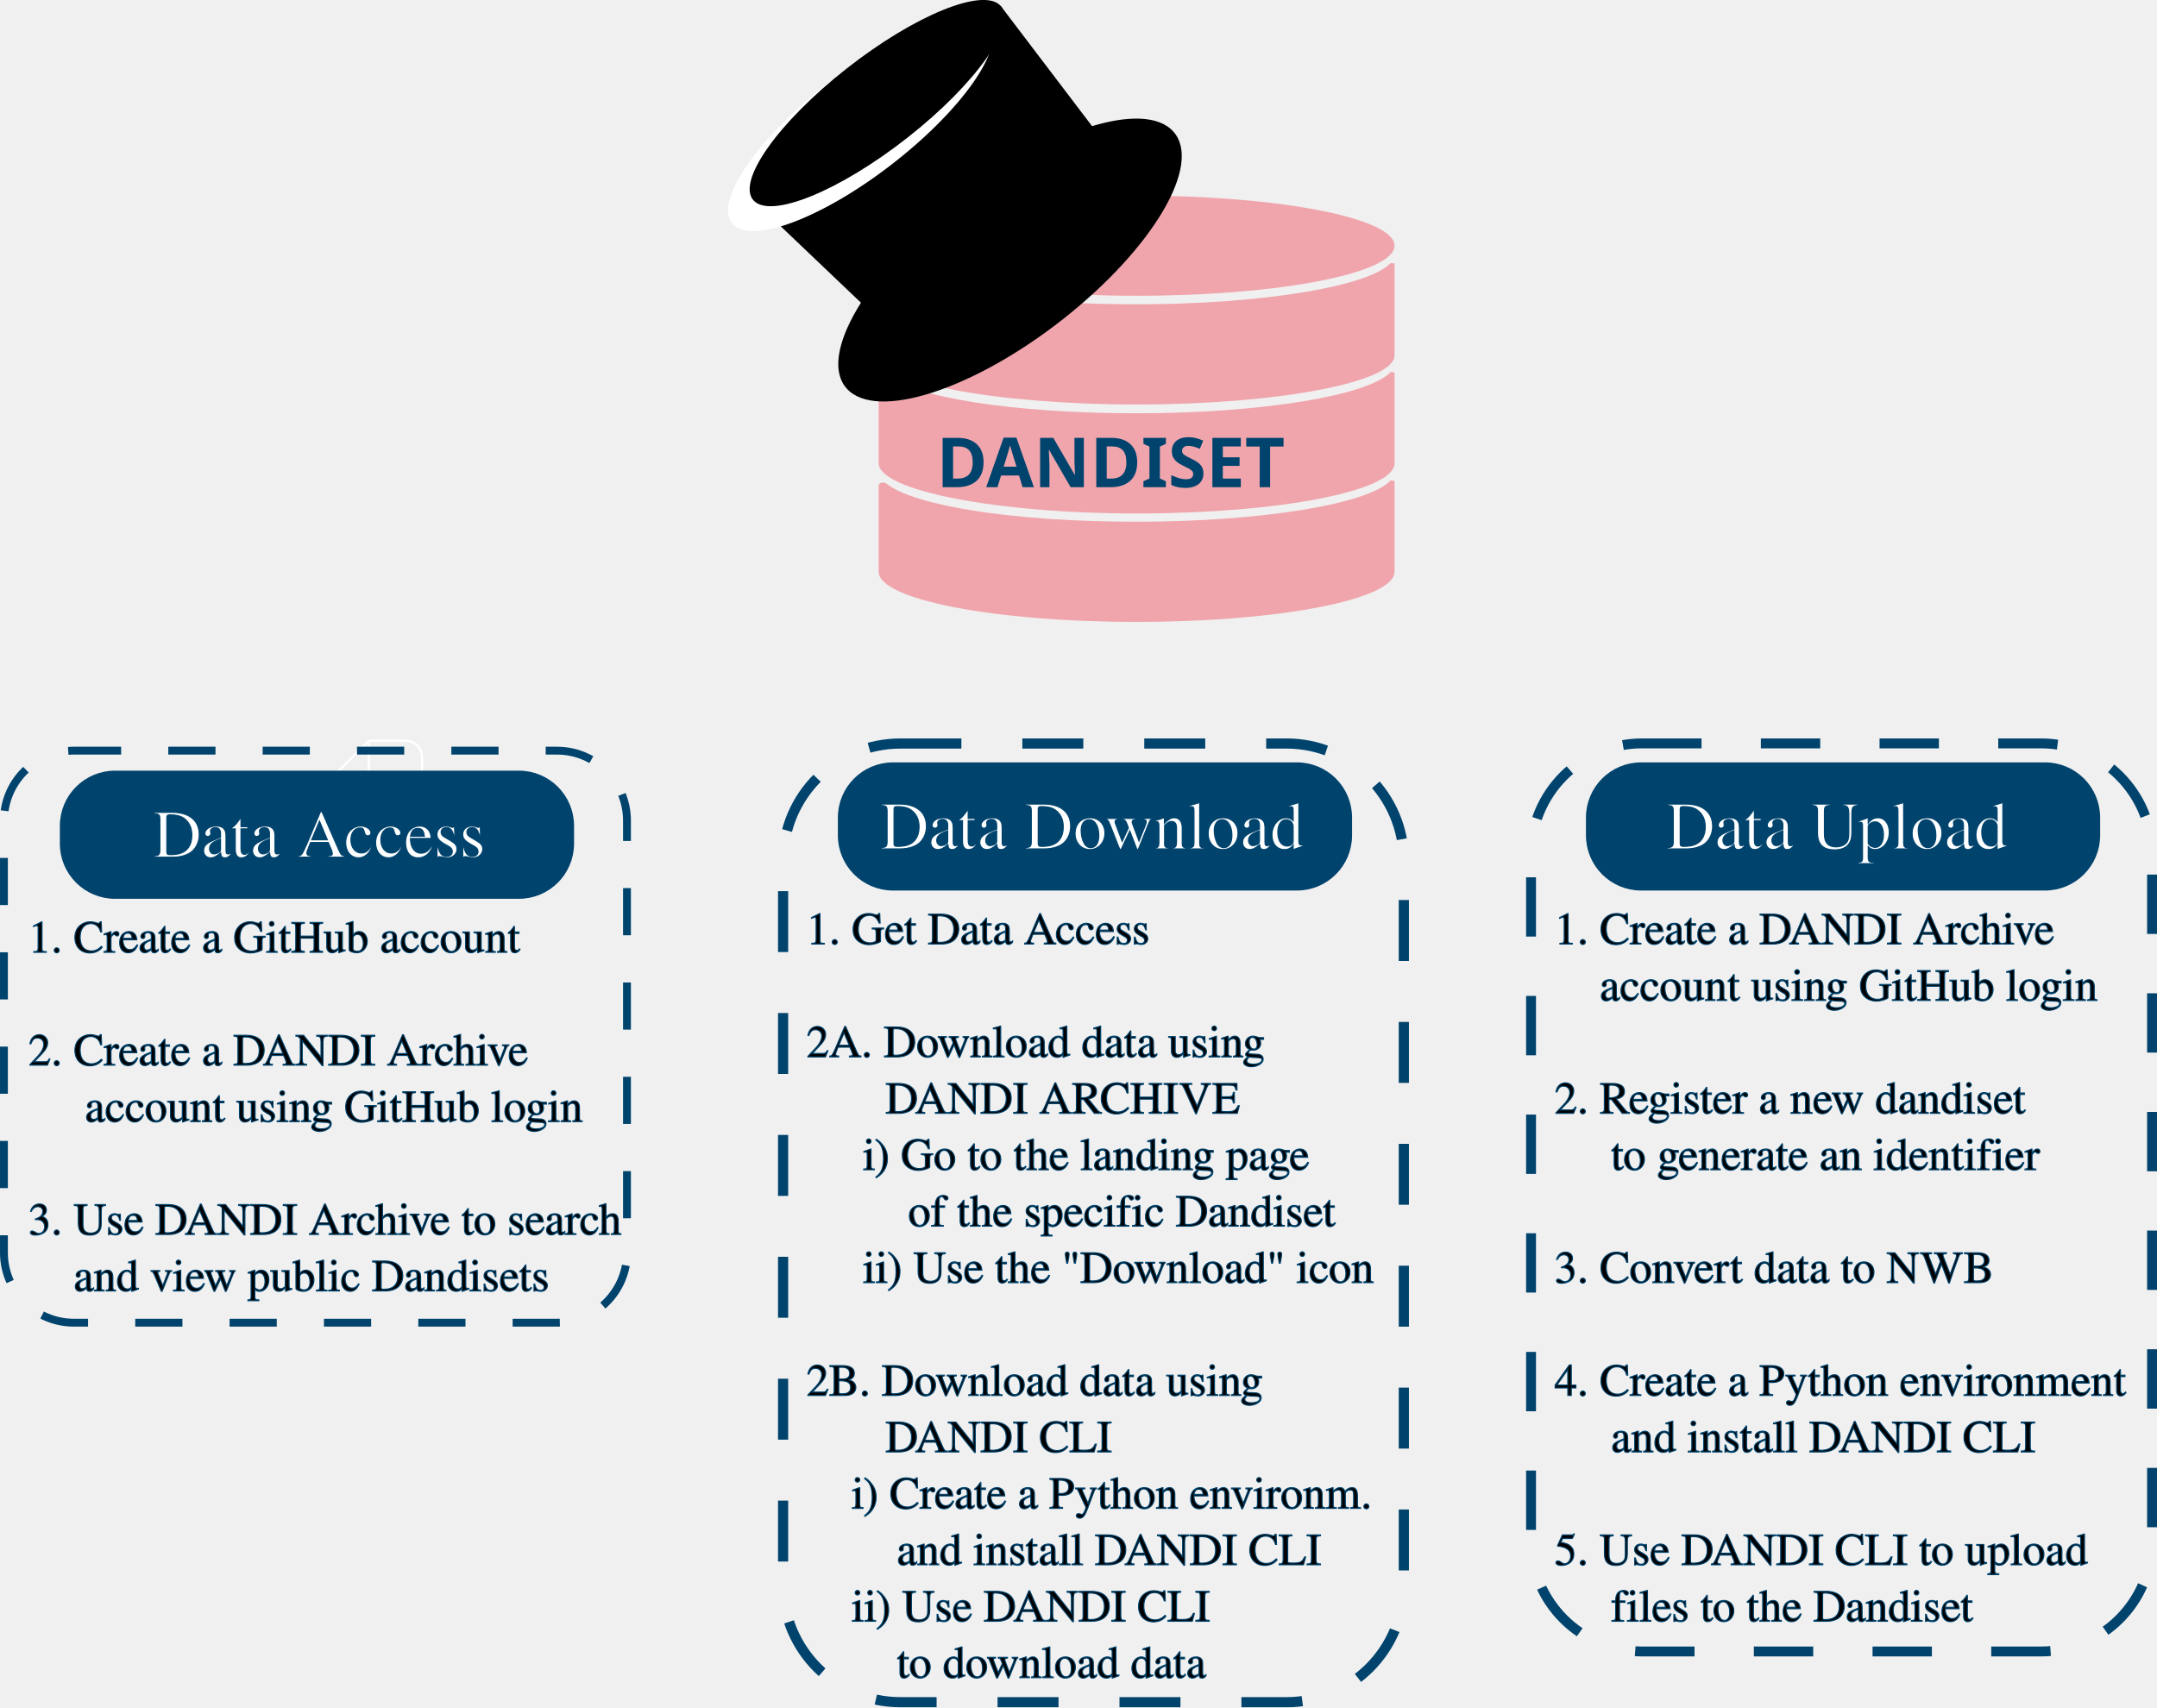
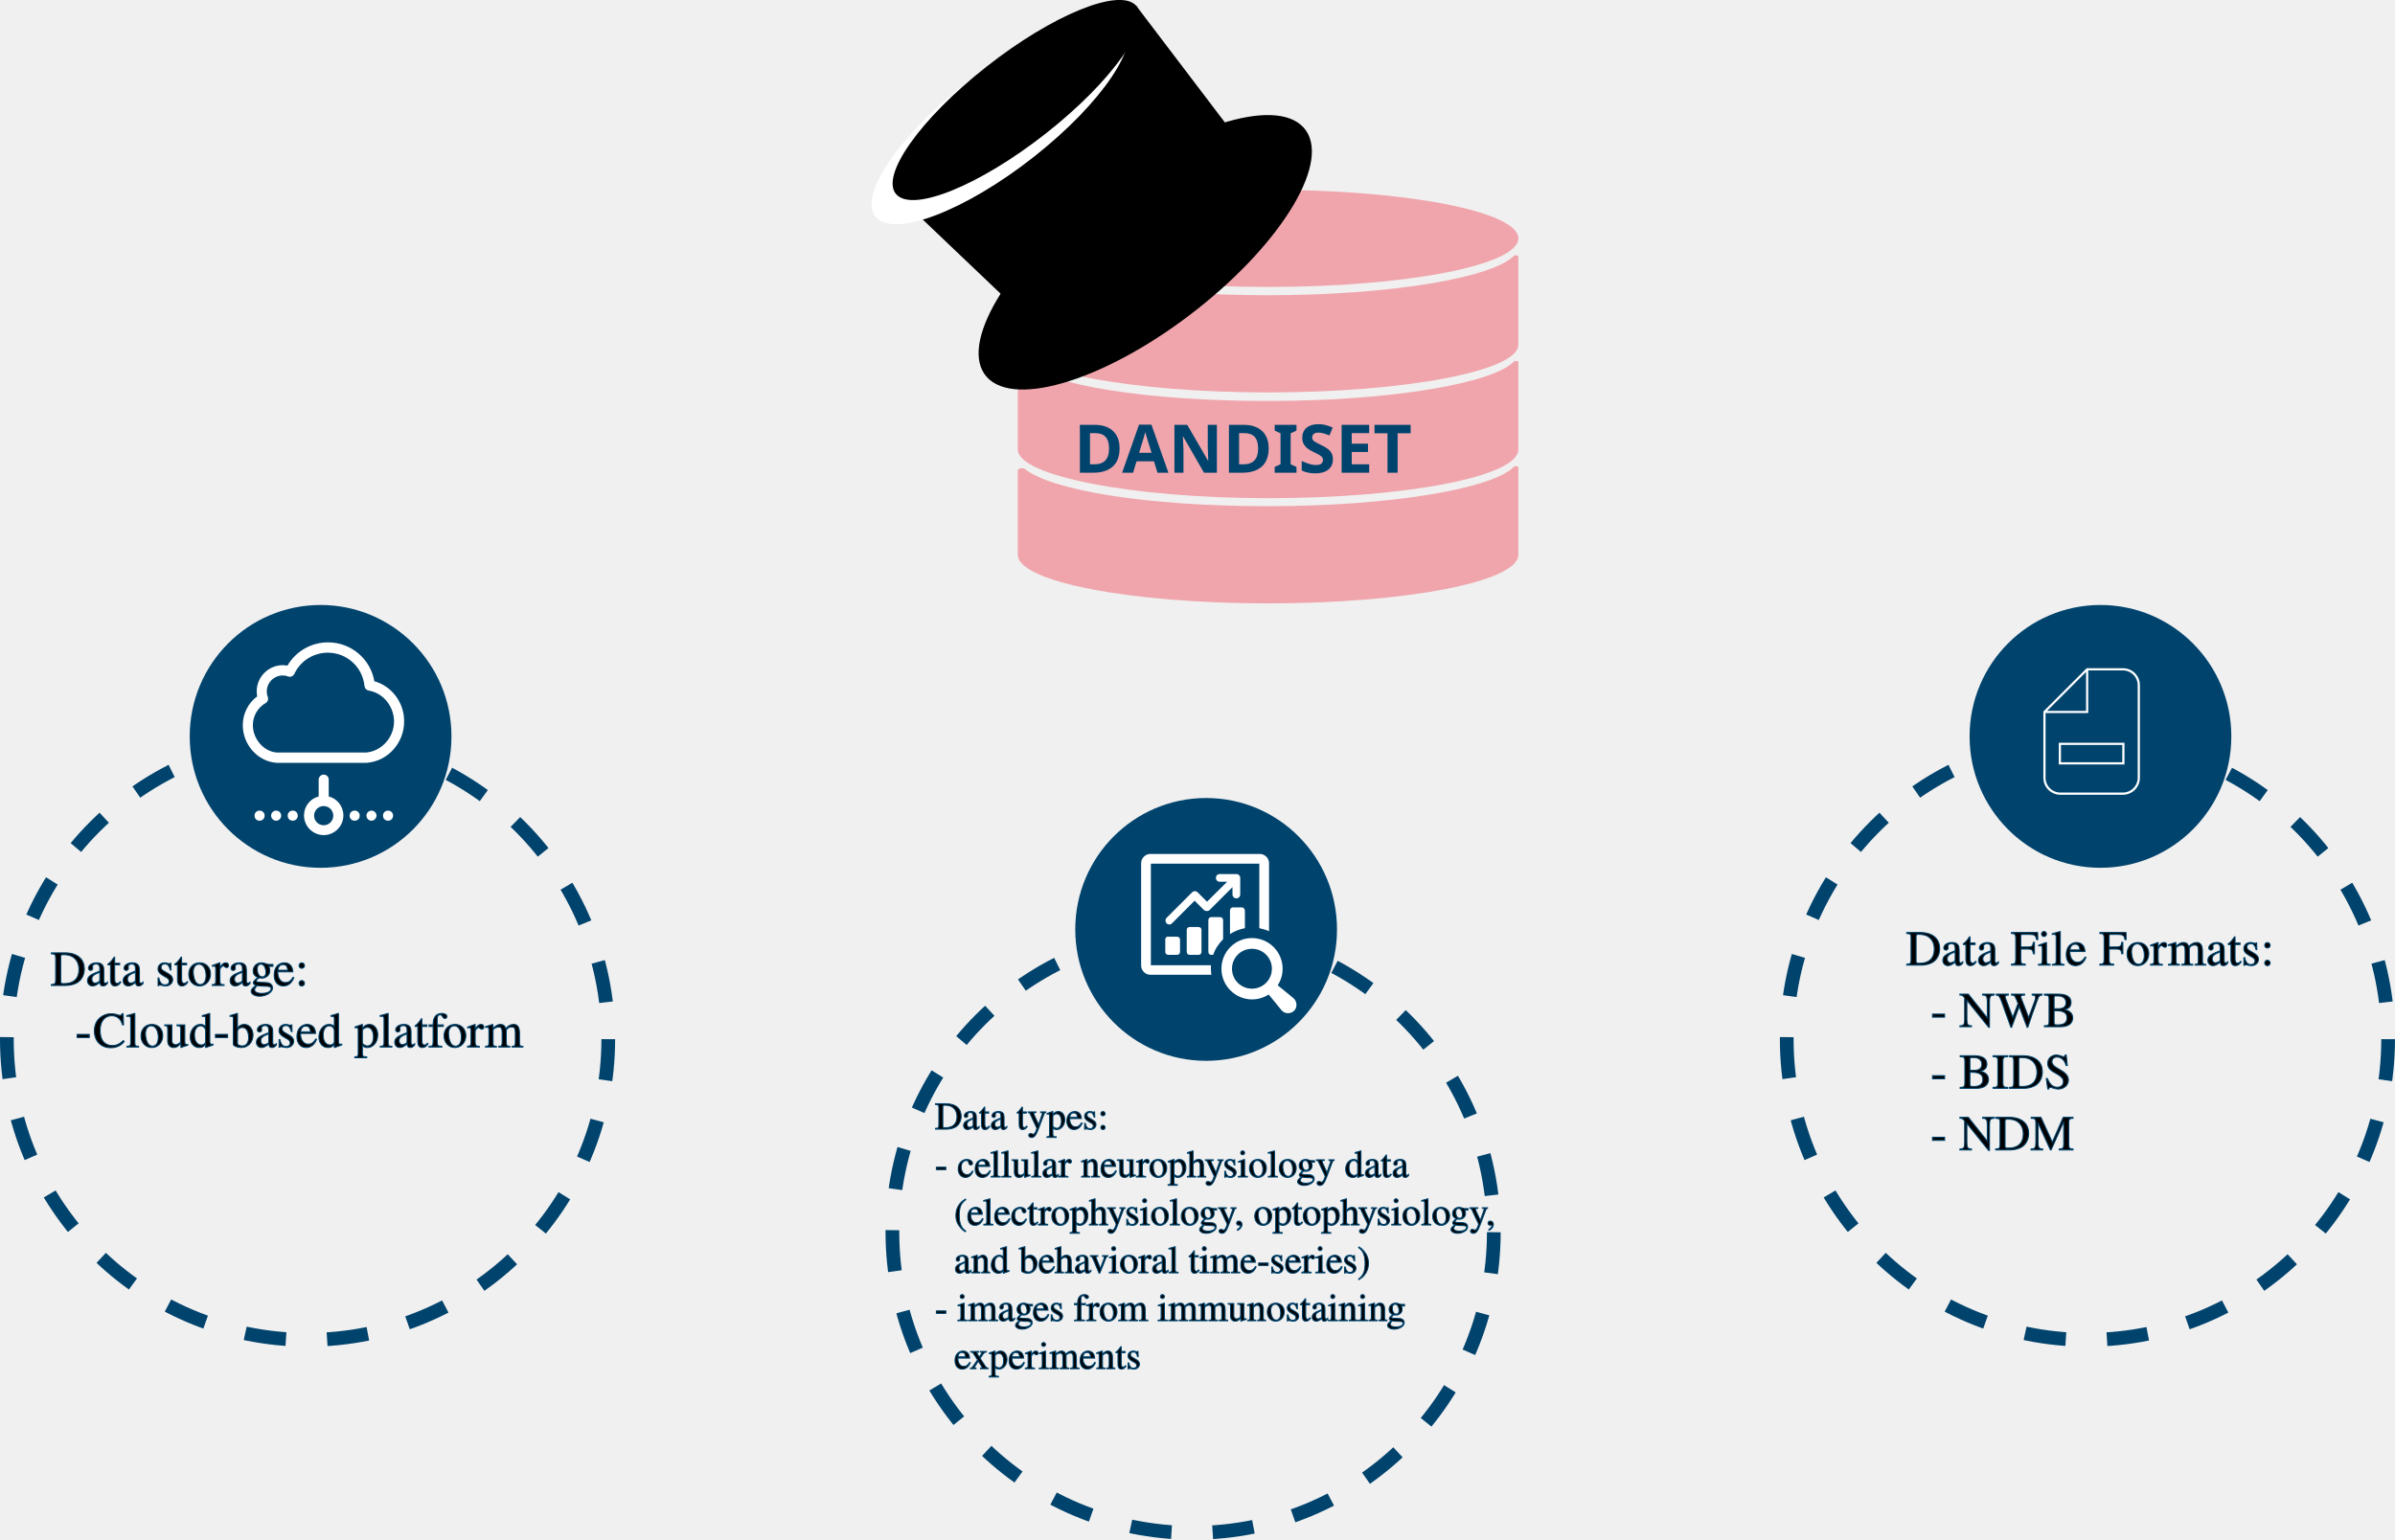
- <svg xmlns="http://www.w3.org/2000/svg" version="1.1" id="Layer_1" x="0px" y="0px" viewBox="0 0 2038.086 1613.481" xml:space="preserve" width="2038.086" height="1613.481">
+ <svg xmlns="http://www.w3.org/2000/svg" version="1.1" id="Layer_1" x="0px" y="0px" viewBox="0 0 2332.17 1499.147" xml:space="preserve" width="2332.17" height="1499.147">
  <defs id="defs87" />
  <style type="text/css" id="style69">
	.st0{fill:#D3868D;}
	.st1{fill:#F0A5AC;}
	.st2{fill:#A05A60;}
	.st3{fill:#FFFFFF;}
	.st4{fill:#00436D;}
</style>
-   <g id="g5477" transform="translate(-453.4889,-296.1819)">
+   <g id="g5477" transform="translate(-242.6316,-390.1819)">
    <g id="Artboard" transform="translate(-28352.599,-16002.462)">
      <path style="fill:#000000;fill-opacity:0;stroke-width:5.682" d="m 1838.193,845.764 c -119.129,-5.038 -222.248,-23.885 -248.106,-45.346 -5.518,-4.58 -7.593,-23.886 -7.593,-70.645 V 665.43 l 31.015,10.671 c 69.84,24.029 143.993,31.322 318.441,31.322 174.566,0 248.594,-7.292 318.619,-31.384 l 31.193,-10.732 -1.599,66.521 -1.599,66.521 -20.671,10.107 c -61.414,30.029 -232.406,45.229 -419.7,37.308 z" id="path2645" transform="translate(27770,16123)" />
      <path style="fill:#000000;fill-opacity:0;stroke-width:5.682" d="m 1775.689,1169.922 c -68.034,-5.963 -137.788,-19.818 -169.046,-33.577 l -24.149,-10.63 v -71.955 c 0,-66.392 0.769,-71.62 9.944,-67.62 60.241,26.261 174.02,39.498 339.512,39.498 165.492,0 279.271,-13.237 339.512,-39.498 9.175,-4 9.944,1.228 9.944,67.62 v 71.955 l -24.149,10.597 c -75.622,33.182 -304.333,49.145 -481.567,33.61 z" id="path2647" transform="translate(27770,16123)" />
      <path style="fill:#000000;fill-opacity:0;stroke-width:5.682" d="m 1775.689,1169.922 c -68.034,-5.963 -137.788,-19.818 -169.046,-33.577 l -24.149,-10.63 v -71.955 c 0,-66.392 0.769,-71.62 9.944,-67.62 60.241,26.261 174.02,39.498 339.512,39.498 165.492,0 279.271,-13.237 339.512,-39.498 9.175,-4 9.944,1.228 9.944,67.62 v 71.955 l -24.149,10.597 c -75.622,33.182 -304.333,49.145 -481.567,33.61 z" id="path2649" transform="translate(27770,16123)" />
      <path style="fill:#000000;fill-opacity:0;stroke-width:5.682" d="m 1775.689,1169.922 c -68.034,-5.963 -137.788,-19.818 -169.046,-33.577 l -24.149,-10.63 v -71.955 c 0,-66.392 0.769,-71.62 9.944,-67.62 60.241,26.261 174.02,39.498 339.512,39.498 165.492,0 279.271,-13.237 339.512,-39.498 9.175,-4 9.944,1.228 9.944,67.62 v 71.955 l -24.149,10.597 c -75.622,33.182 -304.333,49.145 -481.567,33.61 z" id="path2651" transform="translate(27770,16123)" />
      <path style="fill:#000000;fill-opacity:0;stroke-width:5.682" d="m 1838.193,845.764 c -119.129,-5.038 -222.248,-23.885 -248.106,-45.346 -5.518,-4.58 -7.593,-23.886 -7.593,-70.645 V 665.43 l 31.015,10.671 c 69.84,24.029 143.993,31.322 318.441,31.322 174.566,0 248.594,-7.292 318.619,-31.384 l 31.193,-10.732 -1.599,66.521 -1.599,66.521 -20.671,10.107 c -61.414,30.029 -232.406,45.229 -419.7,37.308 z" id="path2653" transform="translate(27770,16123)" />
      <path style="fill:#000000;fill-opacity:0;stroke-width:5.682" d="m 1838.193,692.69 c -127.954,-5.844 -231.892,-25.92 -250.542,-48.393 -6.43,-7.748 -5.906,-10.336 3.482,-17.201 64.398,-47.089 421.519,-63.108 599.357,-26.884 47.417,9.658 90.915,26.76 90.915,35.744 0,37.993 -224.46,66.726 -443.212,56.734 z" id="path2655" transform="translate(27770,16123)" />
      <path style="fill:#000000;fill-opacity:0;stroke-width:5.682" d="m 1838.193,845.764 c -119.129,-5.038 -222.248,-23.885 -248.106,-45.346 -5.518,-4.58 -7.593,-23.886 -7.593,-70.645 V 665.43 l 31.015,10.671 c 69.84,24.029 143.993,31.322 318.441,31.322 174.566,0 248.594,-7.292 318.619,-31.384 l 31.193,-10.732 -1.599,66.521 -1.599,66.521 -20.671,10.107 c -61.414,30.029 -232.406,45.229 -419.7,37.308 z" id="path2657" transform="translate(27770,16123)" />
+       <text xml:space="preserve" style="fill:#000000;fill-opacity:0" x="30803.533" y="17051.141" id="text5691">
+         <tspan id="tspan5689" x="30803.533" y="17051.141">Dan</tspan>
+       </text>
+       <text xml:space="preserve" style="fill:#000000;fill-opacity:0" x="30818.068" y="17243.678" id="text5699">
+         <tspan id="tspan5697" x="30818.068" y="17243.678">DanDi</tspan>
+       </text>
      <text xml:space="preserve" style="font-style:normal;font-variant:normal;font-weight:normal;font-stretch:normal;font-size:53.333px;font-family:sans-serif;-inkscape-font-specification:'sans-serif, Normal';font-variant-ligatures:normal;font-variant-caps:normal;font-variant-numeric:normal;font-variant-east-asian:normal;fill:#000000;fill-opacity:0" x="30540.986" y="16720.615" id="text5757">
        <tspan id="tspan5755" x="30540.986" y="16720.615">rrrrrr</tspan>
      </text>
-       <g id="g6481" transform="matrix(0.6122287,0,0,0.6122287,11688.693,6266.058)">
+       <g id="g6481" transform="matrix(0.6122287,0,0,0.6122287,11638.693,6360.058)">
        <g id="g4562" transform="matrix(66.34534,0,0,41.13056,29116.206,16647.773)" style="fill:#f0a5ac;fill-opacity:1">
          <ellipse cx="9" cy="2.88" rx="6" ry="1.88" id="ellipse4544" style="fill:#f0a5ac;fill-opacity:1" />
          <path d="M 14.91,3.53 C 14.41,4.41 11.91,5.08 9,5.08 6.09,5.08 3.81,4.47 3.17,3.64 A 0.1,0.1 0 0 0 3,3.7 V 7 C 3,8 5.69,8.84 9,8.84 12.31,8.84 15,8 15,7 V 3.55 Z" id="path4546" style="fill:#f0a5ac;fill-opacity:1" />
          <path d="M 14.91,7.62 C 14.41,8.5 11.91,9.17 9,9.17 6.09,9.17 3.81,8.56 3.17,7.73 A 0.1,0.1 0 0 0 3,7.79 v 3.26 c 0,1 2.69,1.88 6,1.88 3.31,0 6,-0.84 6,-1.88 V 7.64 Z" id="path4548" style="fill:#f0a5ac;fill-opacity:1" />
          <path d="m 14.91,11.69 c -0.5,0.88 -3,1.55 -5.91,1.55 -2.91,0 -5.19,-0.61 -5.83,-1.44 A 0.1,0.1 0 0 0 3,11.86 v 3.26 C 3,16.16 5.69,17 9,17 c 3.31,0 6,-0.84 6,-1.88 v -3.41 z" id="path4550" style="fill:#f0a5ac;fill-opacity:1" />
        </g>
        <g id="g5586" transform="matrix(0.8951786,0,0,0.8391935,1267.825,2990.173)" style="image-rendering:auto">
          <g id="Group-5" transform="rotate(-40,37930.149,-34399.639)">
            <ellipse id="Oval-2" transform="rotate(179.9999,368.3628,451.6143)" cx="368.4" cy="451.6" rx="367.6" ry="142" />
-             <polygon id="Rectangle-5" points="100.1,83.1 656.5,83.1 628.7,433.2 127.9,433.2 " />
+             <polygon id="Rectangle-5" points="628.7,433.2 127.9,433.2 100.1,83.1 656.5,83.1 " />
            <ellipse id="Oval-2-Copy-3" transform="rotate(179.9999,332.5004,93.29033)" class="st3" cx="332.5" cy="93.3" rx="287.9" ry="92.5" />
            <ellipse id="Oval-2-Copy-2" transform="rotate(179.9999,378.2982,83.11207)" cx="378.3" cy="83.1" rx="278.2" ry="82.4" />
          </g>
        </g>
        <text xml:space="preserve" style="font-style:normal;font-variant:normal;font-weight:bold;font-stretch:normal;font-size:106.667px;font-family:sans-serif;-inkscape-font-specification:'sans-serif, Bold';font-variant-ligatures:normal;font-variant-caps:normal;font-variant-numeric:normal;font-variant-east-asian:normal;white-space:pre;inline-size:790.232;display:inline;fill:#00436d;fill-opacity:1" x="29393.07" y="17291.744" id="text5753" transform="translate(11.30949,-152.6781)">
-           <tspan x="29393.07" y="17291.744" id="tspan23438">DANDISET</tspan>
+           <tspan x="29393.07" y="17291.744" id="tspan20635">DANDISET</tspan>
        </text>
      </g>
      <text xml:space="preserve" style="font-style:normal;font-variant:normal;font-weight:normal;font-stretch:normal;font-size:48px;font-family:sans-serif;-inkscape-font-specification:'sans-serif, Normal';font-variant-ligatures:normal;font-variant-caps:normal;font-variant-numeric:normal;font-variant-east-asian:normal;fill:#ffffff;fill-opacity:1;stroke:#00436d;stroke-width:11.721;stroke-dasharray:none;stroke-dashoffset:0;stroke-opacity:1" x="28226.016" y="16847.852" id="text11912">
        <tspan id="tspan11910" x="28226.016" y="16847.852" />
      </text>
-       <g id="g23285">
-         <g id="g22654" transform="translate(1430.651,-33.92847)">
-           <text xml:space="preserve" style="font-style:normal;font-variant:normal;font-weight:normal;font-stretch:normal;font-size:42.667px;font-family:Times;-inkscape-font-specification:'Times, Normal';font-variant-ligatures:normal;font-variant-caps:normal;font-variant-numeric:normal;font-variant-east-asian:normal;fill:#000000;fill-opacity:1;stroke:#00436d;stroke-width:1;stroke-dasharray:none;stroke-dashoffset:0;stroke-opacity:1" x="28844.311" y="17224.752" id="text18409">
-             <tspan id="tspan23088" x="28844.311" y="17224.752">1. Create a DANDI Archive </tspan>
-             <tspan id="tspan23090" x="28844.311" y="17278.086">    account using GitHub login</tspan>
-             <tspan id="tspan23092" x="28844.311" y="17331.418" />
-             <tspan id="tspan23094" x="28844.311" y="17384.752">2. Register a new dandiset </tspan>
-             <tspan id="tspan23096" x="28844.311" y="17438.086">     to generate an identifier</tspan>
-             <tspan id="tspan23098" x="28844.311" y="17491.418" />
-             <tspan id="tspan23100" x="28844.311" y="17544.752">3. Convert data to NWB</tspan>
-             <tspan id="tspan23102" x="28844.311" y="17598.086" />
-             <tspan id="tspan23104" x="28844.311" y="17651.418">4. Create a Python environment </tspan>
-             <tspan id="tspan23106" x="28844.311" y="17704.752">     and install DANDI CLI </tspan>
-             <tspan id="tspan23108" x="28844.311" y="17758.086" />
-             <tspan id="tspan23110" x="28844.311" y="17811.42">5. Use DANDI CLI to upload</tspan>
-             <tspan id="tspan23112" x="28844.311" y="17864.752">     files to the Dandiset</tspan>
-           </text>
-           <rect style="fill:none;fill-opacity:1;stroke:#00436d;stroke-width:9.345;stroke-linejoin:round;stroke-dasharray:56.071, 56.071;stroke-dashoffset:0;stroke-opacity:1;paint-order:stroke fill markers" id="rect21052" width="586.771" height="858.2" x="28822.08" y="17035.117" ry="105.012" />
-           <rect style="fill:#00436d;fill-opacity:1;stroke:#00436d;stroke-width:8.841;stroke-linejoin:round;stroke-dasharray:none;stroke-dashoffset:0;stroke-opacity:1;paint-order:normal" id="rect21973" width="477.01" height="112.279" x="28878.375" y="17057.484" ry="47.719" />
-           <text xml:space="preserve" style="font-style:normal;font-variant:normal;font-weight:normal;font-stretch:normal;font-size:64px;font-family:Times;-inkscape-font-specification:'Times, Normal';font-variant-ligatures:normal;font-variant-caps:normal;font-variant-numeric:normal;font-variant-east-asian:normal;fill:#ffffff;fill-opacity:1;stroke:#00436d;stroke-width:1;stroke-dasharray:none;stroke-dashoffset:0;stroke-opacity:1" x="28949.82" y="17134.828" id="text22321">
-             <tspan id="tspan22323" x="28949.82" y="17134.828">Data Upload</tspan>
-             <tspan id="tspan22325" x="28949.82" y="17214.828" />
-             <tspan id="tspan22327" x="28949.82" y="17294.828" />
-           </text>
+       <g id="g18581" transform="translate(149.8508,-97.54436)">
+         <g id="g11070" transform="translate(0,5.654745)">
+           <ellipse style="fill:#000000;fill-opacity:0;stroke:#00436d;stroke-width:13.363;stroke-dasharray:40.088, 40.088;stroke-dashoffset:0;stroke-opacity:1" id="path6483" cx="28744.875" cy="17496.781" rx="292.814" ry="292.822" />
+           <ellipse style="fill:#00436d;fill-opacity:1;stroke:#00436d;stroke-width:12.381;stroke-dasharray:none;stroke-dashoffset:0;stroke-opacity:1" id="path9510" cx="28757.562" cy="17201.822" rx="121.247" ry="121.804" />
+         </g>
+         <path d="m 28809.914,17153.76 c -3.741,-21.743 -22.679,-37.875 -45.124,-37.875 -16.366,0 -31.329,8.65 -39.512,22.678 -1.403,-0.233 -3.039,-0.467 -4.441,-0.467 -14.029,0 -25.484,11.456 -25.484,25.484 0,1.637 0.233,3.273 0.467,4.91 -8.884,6.546 -14.028,17.067 -14.028,28.055 0,19.172 14.729,35.537 33.199,36.707 0,0 0.234,0 0.234,0 h 86.74 c 0,0 0.233,0 0.233,0 20.575,-1.403 36.706,-19.172 36.706,-40.213 0.234,-18.471 -12.157,-34.603 -28.99,-39.279 z m -8.184,69.439 h -86.505 c -12.859,-0.702 -23.613,-13.093 -23.613,-26.654 0,-8.884 4.676,-17.067 12.391,-21.509 2.104,-1.169 3.039,-3.741 2.104,-6.079 -0.701,-1.637 -0.935,-3.507 -0.935,-5.377 0,-8.417 7.014,-15.431 15.43,-15.431 1.871,0 3.508,0.234 5.144,0.935 2.338,0.935 5.144,-0.233 6.313,-2.571 5.845,-12.626 18.703,-20.575 32.497,-20.575 18.704,0 33.901,14.028 35.771,32.498 0.235,2.338 1.871,3.975 4.209,4.443 14.028,2.338 24.549,15.43 24.549,30.16 0,15.43 -12.158,28.99 -27.355,30.16 z m -41.148,21.509 c -2.806,0 -4.909,2.338 -4.909,4.91 v 16.365 c -8.184,2.105 -14.263,9.586 -14.263,18.47 0,10.522 8.651,19.172 19.172,19.172 10.521,0 19.172,-8.65 19.172,-19.172 0,-8.884 -6.079,-16.365 -14.262,-18.47 v -16.365 c 0,-2.806 -2.104,-4.91 -4.91,-4.91 z m 9.352,39.979 c 0,5.144 -4.208,9.353 -9.352,9.353 -5.144,0 -9.352,-4.209 -9.352,-9.353 0,-5.143 4.208,-9.352 9.352,-9.352 5.144,0 9.352,4.209 9.352,9.352 z m -39.512,4.91 c -1.403,0 -2.571,-0.468 -3.507,-1.403 -0.935,-0.935 -1.402,-2.104 -1.402,-3.507 0,-1.402 0.467,-2.572 1.402,-3.507 0.936,-0.935 2.104,-1.402 3.507,-1.402 1.403,0 2.572,0.467 3.507,1.402 0.935,0.935 1.403,2.105 1.403,3.507 0,1.403 -0.468,2.572 -1.403,3.507 -0.935,0.935 -2.104,1.403 -3.507,1.403 z m -16.132,0 c -2.806,0 -4.91,-2.338 -4.91,-4.91 0,-2.805 2.338,-4.909 4.91,-4.909 2.806,0 4.909,2.337 4.909,4.909 0,2.572 -2.103,4.91 -4.909,4.91 z m -19.639,-1.403 c -0.936,-0.935 -1.403,-2.104 -1.403,-3.507 0,-1.402 0.467,-2.572 1.403,-3.507 0.935,-0.935 2.104,-1.402 3.507,-1.402 1.403,0 2.572,0.467 3.507,1.402 0.935,0.935 1.403,2.105 1.403,3.507 0,1.403 -0.468,2.572 -1.403,3.507 -0.935,0.935 -2.104,1.403 -3.507,1.403 -1.403,0 -2.805,-0.468 -3.507,-1.403 z m 128.589,1.403 c -1.403,0 -2.572,-0.468 -3.507,-1.403 -0.935,-0.935 -1.403,-2.104 -1.403,-3.507 0,-1.402 0.468,-2.572 1.403,-3.507 0.935,-0.935 2.104,-1.402 3.507,-1.402 1.403,0 2.571,0.467 3.507,1.402 0.935,0.935 1.403,2.105 1.403,3.507 0,1.403 -0.468,2.572 -1.403,3.507 -0.936,0.935 -2.104,1.403 -3.507,1.403 z m -16.132,0 c -2.805,0 -4.91,-2.338 -4.91,-4.91 0,-2.805 2.338,-4.909 4.91,-4.909 2.806,0 4.91,2.337 4.91,4.909 0,2.572 -2.338,4.91 -4.91,4.91 z m -16.366,0 c -1.403,0 -2.572,-0.468 -3.507,-1.403 -0.935,-0.935 -1.403,-2.104 -1.403,-3.507 0,-1.402 0.468,-2.572 1.403,-3.507 0.935,-0.935 2.104,-1.402 3.507,-1.402 1.403,0 2.572,0.467 3.507,1.402 0.935,0.935 1.402,2.105 1.402,3.507 0,1.403 -0.467,2.572 -1.402,3.507 -0.935,0.935 -2.104,1.403 -3.507,1.403 z" id="path10675" style="fill:#ffffff;stroke-width:2.338" />
+         <text xml:space="preserve" style="font-style:normal;font-variant:normal;font-weight:normal;font-stretch:normal;font-size:48px;font-family:Times;-inkscape-font-specification:'Times, Normal';font-variant-ligatures:normal;font-variant-caps:normal;font-variant-numeric:normal;font-variant-east-asian:normal;fill:#000000;fill-opacity:1;stroke:#00436d;stroke-width:1;stroke-dasharray:none;stroke-dashoffset:0;stroke-opacity:1" x="28494.615" y="17450.08" id="text12799">
+           <tspan id="tspan18455" x="28494.615" y="17450.08">Data storage: </tspan>
+           <tspan id="tspan18457" x="28494.615" y="17510.08">  -Cloud-based platform</tspan>
+         </text>
+       </g>
+       <g id="g18558" transform="translate(-644.6739,115.9223)">
+         <g id="g11076" transform="translate(1656.84,-19.79161)">
+           <ellipse style="fill:#000000;fill-opacity:0;stroke:#00436d;stroke-width:13.363;stroke-dasharray:40.088, 40.088;stroke-dashoffset:0;stroke-opacity:1" id="ellipse11072" cx="28744.875" cy="17496.781" rx="292.814" ry="292.822" />
+           <ellipse style="fill:#00436d;fill-opacity:1;stroke:#00436d;stroke-width:12.381;stroke-dasharray:none;stroke-dashoffset:0;stroke-opacity:1" id="ellipse11074" cx="28757.562" cy="17201.822" rx="121.247" ry="121.804" />
+         </g>
+         <text xml:space="preserve" style="font-style:normal;font-variant:normal;font-weight:normal;font-stretch:normal;font-size:37.333px;font-family:Times;-inkscape-font-specification:'Times, Normal';font-variant-ligatures:normal;font-variant-caps:normal;font-variant-numeric:normal;font-variant-east-asian:normal;fill:#000000;fill-opacity:1;stroke:#00436d;stroke-width:1;stroke-dasharray:none;stroke-dashoffset:0;stroke-opacity:1" x="30150.283" y="17376.568" id="text18226">
+           <tspan id="tspan18443" x="30150.283" y="17376.568">Data types:</tspan>
+           <tspan id="tspan18445" x="30150.283" y="17423.234">- cellular neurophysiology data </tspan>
+           <tspan id="tspan18447" x="30150.283" y="17469.902">  (electrophysiology, optophysiology, </tspan>
+           <tspan id="tspan18449" x="30150.283" y="17516.568">  and behavioral time-series)</tspan>
+           <tspan id="tspan18451" x="30150.283" y="17563.234">- images from immunostaining </tspan>
+           <tspan id="tspan18453" x="30150.283" y="17609.902">  experiments</tspan>
+         </text>
+         <g id="g18324" transform="matrix(1.63237,0,0,1.63237,30345.069,17104.432)" style="fill:#ffffff">
+           <path d="m 19.8,51.8 c -1,0 -1.7,0.8 -1.7,1.7 V 61 c 0,1 0.8,1.7 1.7,1.7 h 5.4 c 1,0 1.7,-0.8 1.7,-1.7 v -7.4 c 0,-1 -0.8,-1.7 -1.7,-1.7 h -5.4 z" id="path18310" style="fill:#ffffff" />
+           <path d="m 32.6,46.1 c -1,0 -1.7,0.8 -1.7,1.7 V 61 c 0,1 0.8,1.7 1.7,1.7 H 38 c 1,0 1.7,-0.8 1.7,-1.7 V 47.8 c 0,-1 -0.8,-1.7 -1.7,-1.7 z" id="path18312" style="fill:#ffffff" />
+           <path d="M 44.6,35.9 58.2,22.3 v 4.4 c 0,1.3 1,2.3 2.3,2.3 1.3,0 2.3,-1 2.3,-2.3 v -9.9 c 0,-1.3 -1,-2.3 -2.3,-2.3 h -9.9 c -1.3,0 -2.3,1 -2.3,2.3 0,1.3 1,2.3 2.3,2.3 H 55 L 43,31 37.4,25.4 c -0.9,-0.9 -2.4,-0.9 -3.3,0 L 18.9,40.6 c -0.9,0.9 -0.9,2.4 0,3.3 0.5,0.5 1,0.7 1.6,0.7 0.6,0 1.2,-0.2 1.6,-0.7 L 35.6,30.4 41.2,36 c 1,0.8 2.5,0.8 3.4,-0.1 z" id="path18314" style="fill:#ffffff" />
+           <path d="m 52.6,42 c 0,-1 -0.8,-1.8 -1.7,-1.8 h -5.4 c -1,0 -1.7,0.8 -1.7,1.8 v 19 c 0,1 0.8,1.7 1.7,1.7 h 1.2 C 47.9,59.1 50,56 52.6,53.4 Z" id="path18316" style="fill:#ffffff" />
+           <path d="m 65.5,36.2 c 0,-1 -0.8,-1.8 -1.7,-1.8 h -5.4 c -1,0 -1.7,0.8 -1.7,1.8 v 14.1 c 2.7,-1.7 5.7,-2.9 8.9,-3.5 V 36.2 Z" id="path18318" style="fill:#ffffff" />
+           <path d="M 45.4,68.9 H 9.5 V 8.3 h 64.7 v 38.5 c 2,0.4 4,1 5.8,1.8 V 8 C 80,5 77.5,2.5 74.5,2.5 H 9.2 C 6.2,2.5 3.7,5 3.7,8 v 61.1 c 0,3 2.5,5.5 5.5,5.5 h 36.4 c -0.2,-1.2 -0.3,-2.4 -0.3,-3.7 0,-0.6 0,-1.3 0.1,-2 z" id="path18320" style="fill:#ffffff" />
+           <path d="M 94.5,88.5 85.2,80.9 C 87,78 88.1,74.7 88.1,71 88.1,60.9 79.9,52.7 69.8,52.7 59.7,52.7 51.6,60.9 51.6,71 c 0,10.1 8.2,18.3 18.3,18.3 3.6,0 7,-1.1 9.9,-2.9 l 7.6,9.3 c 0.2,0.3 0.5,0.5 0.7,0.7 2.2,1.8 5.4,1.4 7.2,-0.7 1.7,-2.2 1.3,-5.4 -0.8,-7.2 z M 57.9,71 c 0,-6.6 5.3,-11.9 11.9,-11.9 6.6,0 11.9,5.3 11.9,11.9 0,6.6 -5.3,11.9 -11.9,11.9 -6.6,0 -11.9,-5.3 -11.9,-11.9 z" id="path18322" style="fill:#ffffff" />
        </g>
      </g>
-       <g id="g23310" transform="translate(0,-25.44564)">
-         <text xml:space="preserve" style="font-style:normal;font-variant:normal;font-weight:normal;font-stretch:normal;font-size:42.667px;font-family:Times;-inkscape-font-specification:'Times, Normal';font-variant-ligatures:normal;font-variant-caps:normal;font-variant-numeric:normal;font-variant-east-asian:normal;fill:#000000;fill-opacity:1;stroke:#00436d;stroke-width:1;stroke-dasharray:none;stroke-dashoffset:0;stroke-opacity:1" x="29568.117" y="17216.27" id="text22621">
-           <tspan id="tspan23232" x="29568.117" y="17216.27">1. Get Data Access</tspan>
-           <tspan id="tspan23234" x="29568.117" y="17269.604" />
-           <tspan id="tspan23236" x="29568.117" y="17322.936">2A. Download data using </tspan>
-           <tspan id="tspan23238" x="29568.117" y="17376.27">       DANDI ARCHIVE</tspan>
-           <tspan id="tspan23240" x="29568.117" y="17429.604">     i) Go to the landing page </tspan>
-           <tspan id="tspan23242" x="29568.117" y="17482.936">         of the specific Dandiset</tspan>
-           <tspan id="tspan23244" x="29568.117" y="17536.27">     ii) Use the "Download" icon</tspan>
-           <tspan id="tspan23246" x="29568.117" y="17589.604" />
-           <tspan id="tspan23248" x="29568.117" y="17642.936">2B. Download data using </tspan>
-           <tspan id="tspan23250" x="29568.117" y="17696.27">       DANDI CLI</tspan>
-           <tspan id="tspan23252" x="29568.117" y="17749.604">    i) Create a Python environm.</tspan>
-           <tspan id="tspan23254" x="29568.117" y="17802.938">        and install DANDI CLI</tspan>
-           <tspan id="tspan23256" x="29568.117" y="17856.27">    ii) Use DANDI CLI</tspan>
-           <tspan id="tspan23258" x="29568.117" y="17909.604">        to download data</tspan>
-           <tspan id="tspan23260" x="29568.117" y="17962.938" />
-           <tspan id="tspan23262" x="29568.117" y="18016.27" />
+       <g id="g18572" transform="translate(981.0983,-207.8119)">
+         <g id="g18397" transform="translate(901.9319,115.9223)">
+           <ellipse style="fill:#000000;fill-opacity:0;stroke:#00436d;stroke-width:13.363;stroke-dasharray:40.088, 40.088;stroke-dashoffset:0;stroke-opacity:1" id="ellipse18393" cx="28744.875" cy="17496.781" rx="292.814" ry="292.822" />
+           <ellipse style="fill:#00436d;fill-opacity:1;stroke:#00436d;stroke-width:12.381;stroke-dasharray:none;stroke-dashoffset:0;stroke-opacity:1" id="ellipse18395" cx="28757.562" cy="17201.822" rx="121.247" ry="121.804" />
+         </g>
+         <g id="g18403" transform="matrix(1.424923,0,0,1.424923,29582.494,17244.558)" style="fill:#ffffff;fill-opacity:1;stroke-width:14.685;stroke-dasharray:none">
+           <path d="M 69.431,4.75 H 44.629 L 15.016,34.364 v 45.331 c 0,6.371 5.184,11.555 11.555,11.555 h 42.86 c 6.371,0 11.555,-5.184 11.555,-11.555 V 16.305 C 80.985,9.934 75.802,4.75 69.431,4.75 Z M 44.189,7.311 V 33.924 H 17.577 Z m 35.296,72.384 c 0,5.544 -4.511,10.055 -10.055,10.055 H 26.57 c -5.544,0 -10.055,-4.511 -10.055,-10.055 V 35.424 H 45.689 V 6.25 H 69.43 c 5.544,0 10.055,4.511 10.055,10.055 z" id="path18399" style="fill:#ffffff;fill-opacity:1;stroke-width:14.685;stroke-dasharray:none" />
+           <path d="M 25.551,70.541 H 70.45 V 55.713 H 25.551 Z m 1.5,-13.328 H 68.95 V 69.04 H 27.051 Z" id="path18401" style="fill:#ffffff;fill-opacity:1;stroke-width:14.685;stroke-dasharray:none" />
+         </g>
+         <text xml:space="preserve" style="font-style:normal;font-variant:normal;font-weight:normal;font-stretch:normal;font-size:48px;font-family:Times;-inkscape-font-specification:'Times, Normal';font-variant-ligatures:normal;font-variant-caps:normal;font-variant-numeric:normal;font-variant-east-asian:normal;fill:#000000;fill-opacity:1;stroke:#00436d;stroke-width:1;stroke-dasharray:none;stroke-dashoffset:0;stroke-opacity:1" x="29470.059" y="17540.557" id="text18409">
+           <tspan id="tspan18530" x="29470.059" y="17540.557">Data File Formats:</tspan>
+           <tspan id="tspan18532" x="29470.059" y="17600.557">  - NWB </tspan>
+           <tspan id="tspan18534" x="29470.059" y="17660.557">  - BIDS </tspan>
+           <tspan id="tspan18536" x="29470.059" y="17720.557">  - NDM</tspan>
+           <tspan id="tspan18538" x="29470.059" y="17780.557" />
        </text>
-         <rect style="fill:none;fill-opacity:1;stroke:#00436d;stroke-width:9.6;stroke-linejoin:round;stroke-dasharray:57.599, 57.599;stroke-dashoffset:0;stroke-opacity:1;paint-order:stroke fill markers" id="rect22623" width="586.516" height="906.009" x="29546.014" y="17026.762" ry="110.862" />
-         <rect style="fill:#00436d;fill-opacity:1;stroke:#00436d;stroke-width:8.841;stroke-linejoin:round;stroke-dasharray:none;stroke-dashoffset:0;stroke-opacity:1;paint-order:normal" id="rect22625" width="477.01" height="112.279" x="29602.182" y="17049.002" ry="47.719" />
-         <text xml:space="preserve" style="font-style:normal;font-variant:normal;font-weight:normal;font-stretch:normal;font-size:64px;font-family:Times;-inkscape-font-specification:'Times, Normal';font-variant-ligatures:normal;font-variant-caps:normal;font-variant-numeric:normal;font-variant-east-asian:normal;fill:#ffffff;fill-opacity:1;stroke:#00436d;stroke-width:1;stroke-dasharray:none;stroke-dashoffset:0;stroke-opacity:1" x="29637.627" y="17126.346" id="text22633">
-           <tspan id="tspan22656" x="29637.627" y="17126.346">Data Download</tspan>
-           <tspan id="tspan22658" x="29637.627" y="17206.346" />
-           <tspan id="tspan22660" x="29637.627" y="17286.346" />
-         </text>
-       </g>
-       <g id="g23335" transform="translate(0,-212.7149)">
-         <g id="g23010" transform="translate(-1473.061,166.815)">
-           <text xml:space="preserve" style="fill:#000000;fill-opacity:0" x="30803.533" y="17051.141" id="text5691">
-             <tspan id="tspan5689" x="30803.533" y="17051.141">Dan</tspan>
-           </text>
-           <text xml:space="preserve" style="fill:#000000;fill-opacity:0" x="30818.068" y="17243.678" id="text5699">
-             <tspan id="tspan5697" x="30818.068" y="17243.678">DanDi</tspan>
-           </text>
-           <g id="g18403" transform="matrix(1.424923,0,0,1.424923,30563.592,17036.746)" style="fill:#ffffff;fill-opacity:1;stroke-width:14.685;stroke-dasharray:none">
-             <path d="M 69.431,4.75 H 44.629 L 15.016,34.364 v 45.331 c 0,6.371 5.184,11.555 11.555,11.555 h 42.86 c 6.371,0 11.555,-5.184 11.555,-11.555 V 16.305 C 80.985,9.934 75.802,4.75 69.431,4.75 Z M 44.189,7.311 V 33.924 H 17.577 Z m 35.296,72.384 c 0,5.544 -4.511,10.055 -10.055,10.055 H 26.57 c -5.544,0 -10.055,-4.511 -10.055,-10.055 V 35.424 H 45.689 V 6.25 H 69.43 c 5.544,0 10.055,4.511 10.055,10.055 z" id="path18399" style="fill:#ffffff;fill-opacity:1;stroke-width:14.685;stroke-dasharray:none" />
-             <path d="M 25.551,70.541 H 70.45 V 55.713 H 25.551 Z m 1.5,-13.328 H 68.95 V 69.04 H 27.051 Z" id="path18401" style="fill:#ffffff;fill-opacity:1;stroke-width:14.685;stroke-dasharray:none" />
-           </g>
-           <g id="g22852" transform="translate(1461.752,19.79161)">
-             <text xml:space="preserve" style="font-style:normal;font-variant:normal;font-weight:normal;font-stretch:normal;font-size:42.667px;font-family:Times;-inkscape-font-specification:'Times, Normal';font-variant-ligatures:normal;font-variant-caps:normal;font-variant-numeric:normal;font-variant-east-asian:normal;fill:#000000;fill-opacity:1;stroke:#00436d;stroke-width:1;stroke-dasharray:none;stroke-dashoffset:0;stroke-opacity:1" x="28844.311" y="17224.752" id="text22838">
-               <tspan id="tspan22974" x="28844.311" y="17224.752">1. Create a GitHub account</tspan>
-               <tspan id="tspan22976" x="28844.311" y="17278.086" />
-               <tspan id="tspan22978" x="28844.311" y="17331.418">2. Create a DANDI Archive </tspan>
-               <tspan id="tspan22980" x="28844.311" y="17384.752">     account using GitHub login</tspan>
-               <tspan id="tspan22982" x="28844.311" y="17438.086" />
-               <tspan id="tspan22984" x="28844.311" y="17491.418">3. Use DANDI Archive to search </tspan>
-               <tspan id="tspan22986" x="28844.311" y="17544.752">    and view public Dandisets </tspan>
-             </text>
-             <rect style="fill:none;fill-opacity:1;stroke:#00436d;stroke-width:7.429;stroke-linejoin:round;stroke-dasharray:44.576, 44.576;stroke-dashoffset:0;stroke-opacity:1;paint-order:stroke fill markers" id="rect22840" width="588.691" height="540.623" x="28821.121" y="17034.16" ry="66.152" />
-             <rect style="fill:#00436d;fill-opacity:1;stroke:#00436d;stroke-width:8.841;stroke-linejoin:round;stroke-dasharray:none;stroke-dashoffset:0;stroke-opacity:1;paint-order:normal" id="rect22842" width="477.01" height="112.279" x="28878.375" y="17057.484" ry="47.719" />
-             <text xml:space="preserve" style="font-style:normal;font-variant:normal;font-weight:normal;font-stretch:normal;font-size:64px;font-family:Times;-inkscape-font-specification:'Times, Normal';font-variant-ligatures:normal;font-variant-caps:normal;font-variant-numeric:normal;font-variant-east-asian:normal;fill:#ffffff;fill-opacity:1;stroke:#00436d;stroke-width:1;stroke-dasharray:none;stroke-dashoffset:0;stroke-opacity:1" x="28961.82" y="17134.828" id="text22850">
-               <tspan id="tspan22844" x="28961.82" y="17134.828">Data Access</tspan>
-               <tspan id="tspan22846" x="28961.82" y="17214.828" />
-               <tspan id="tspan22848" x="28961.82" y="17294.828" />
-             </text>
-           </g>
-         </g>
      </g>
    </g>
  </g>
</svg>
